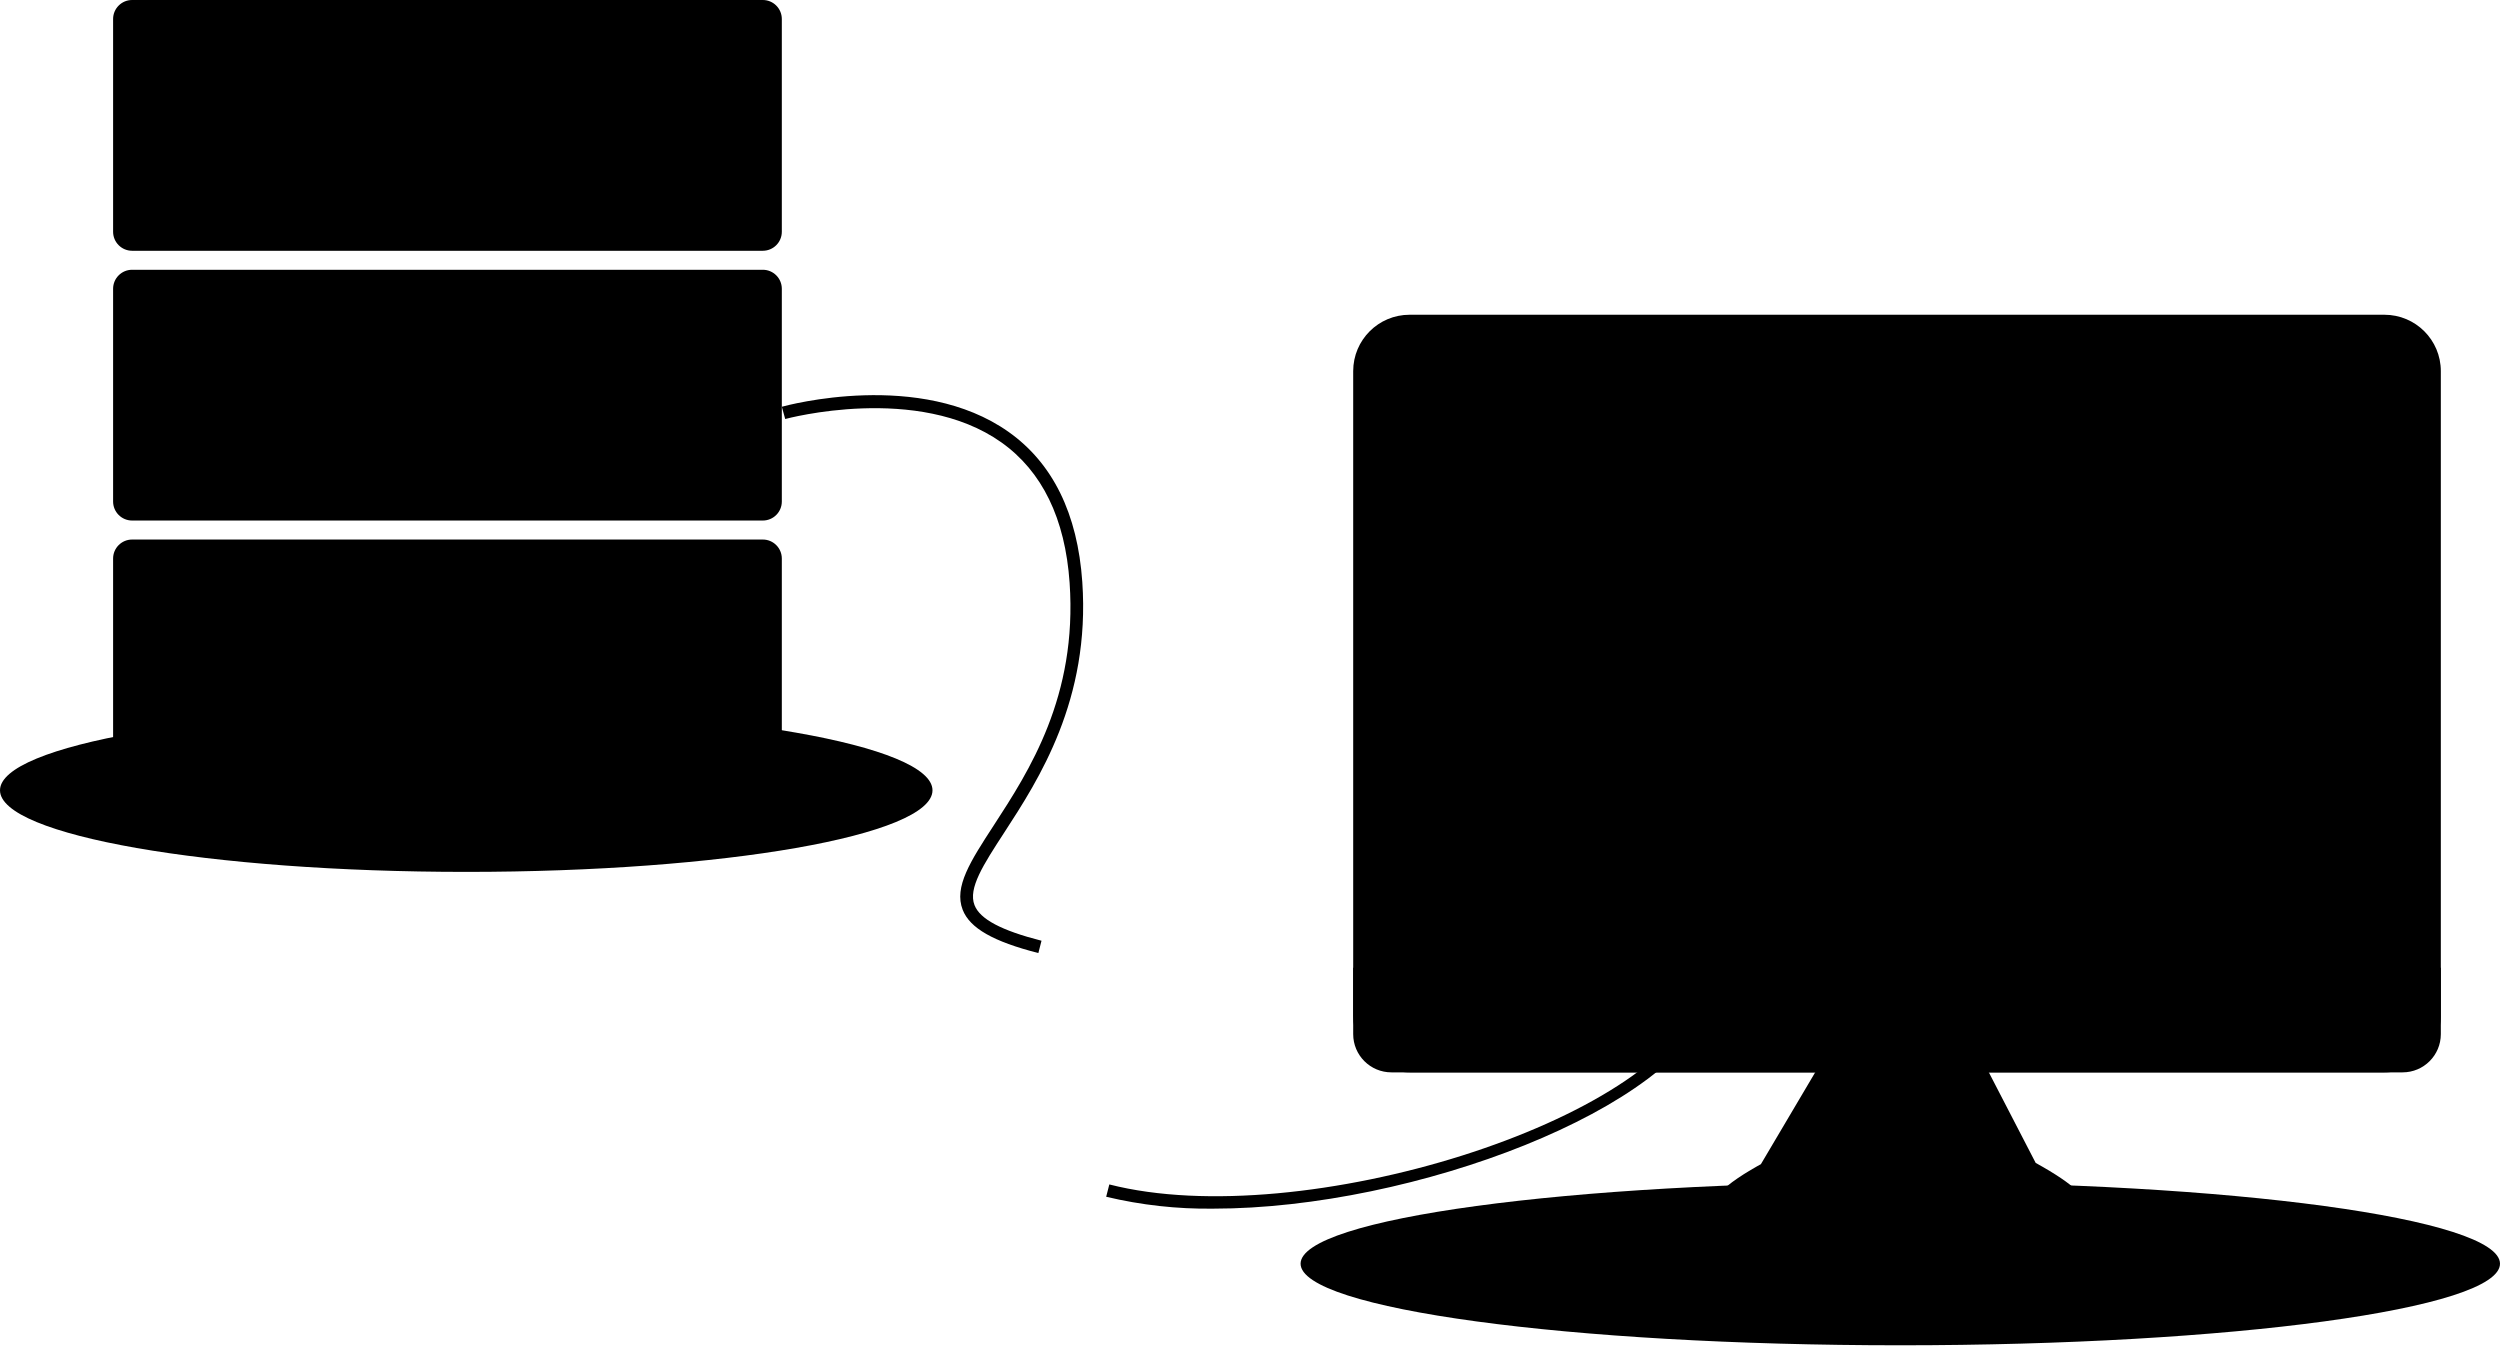
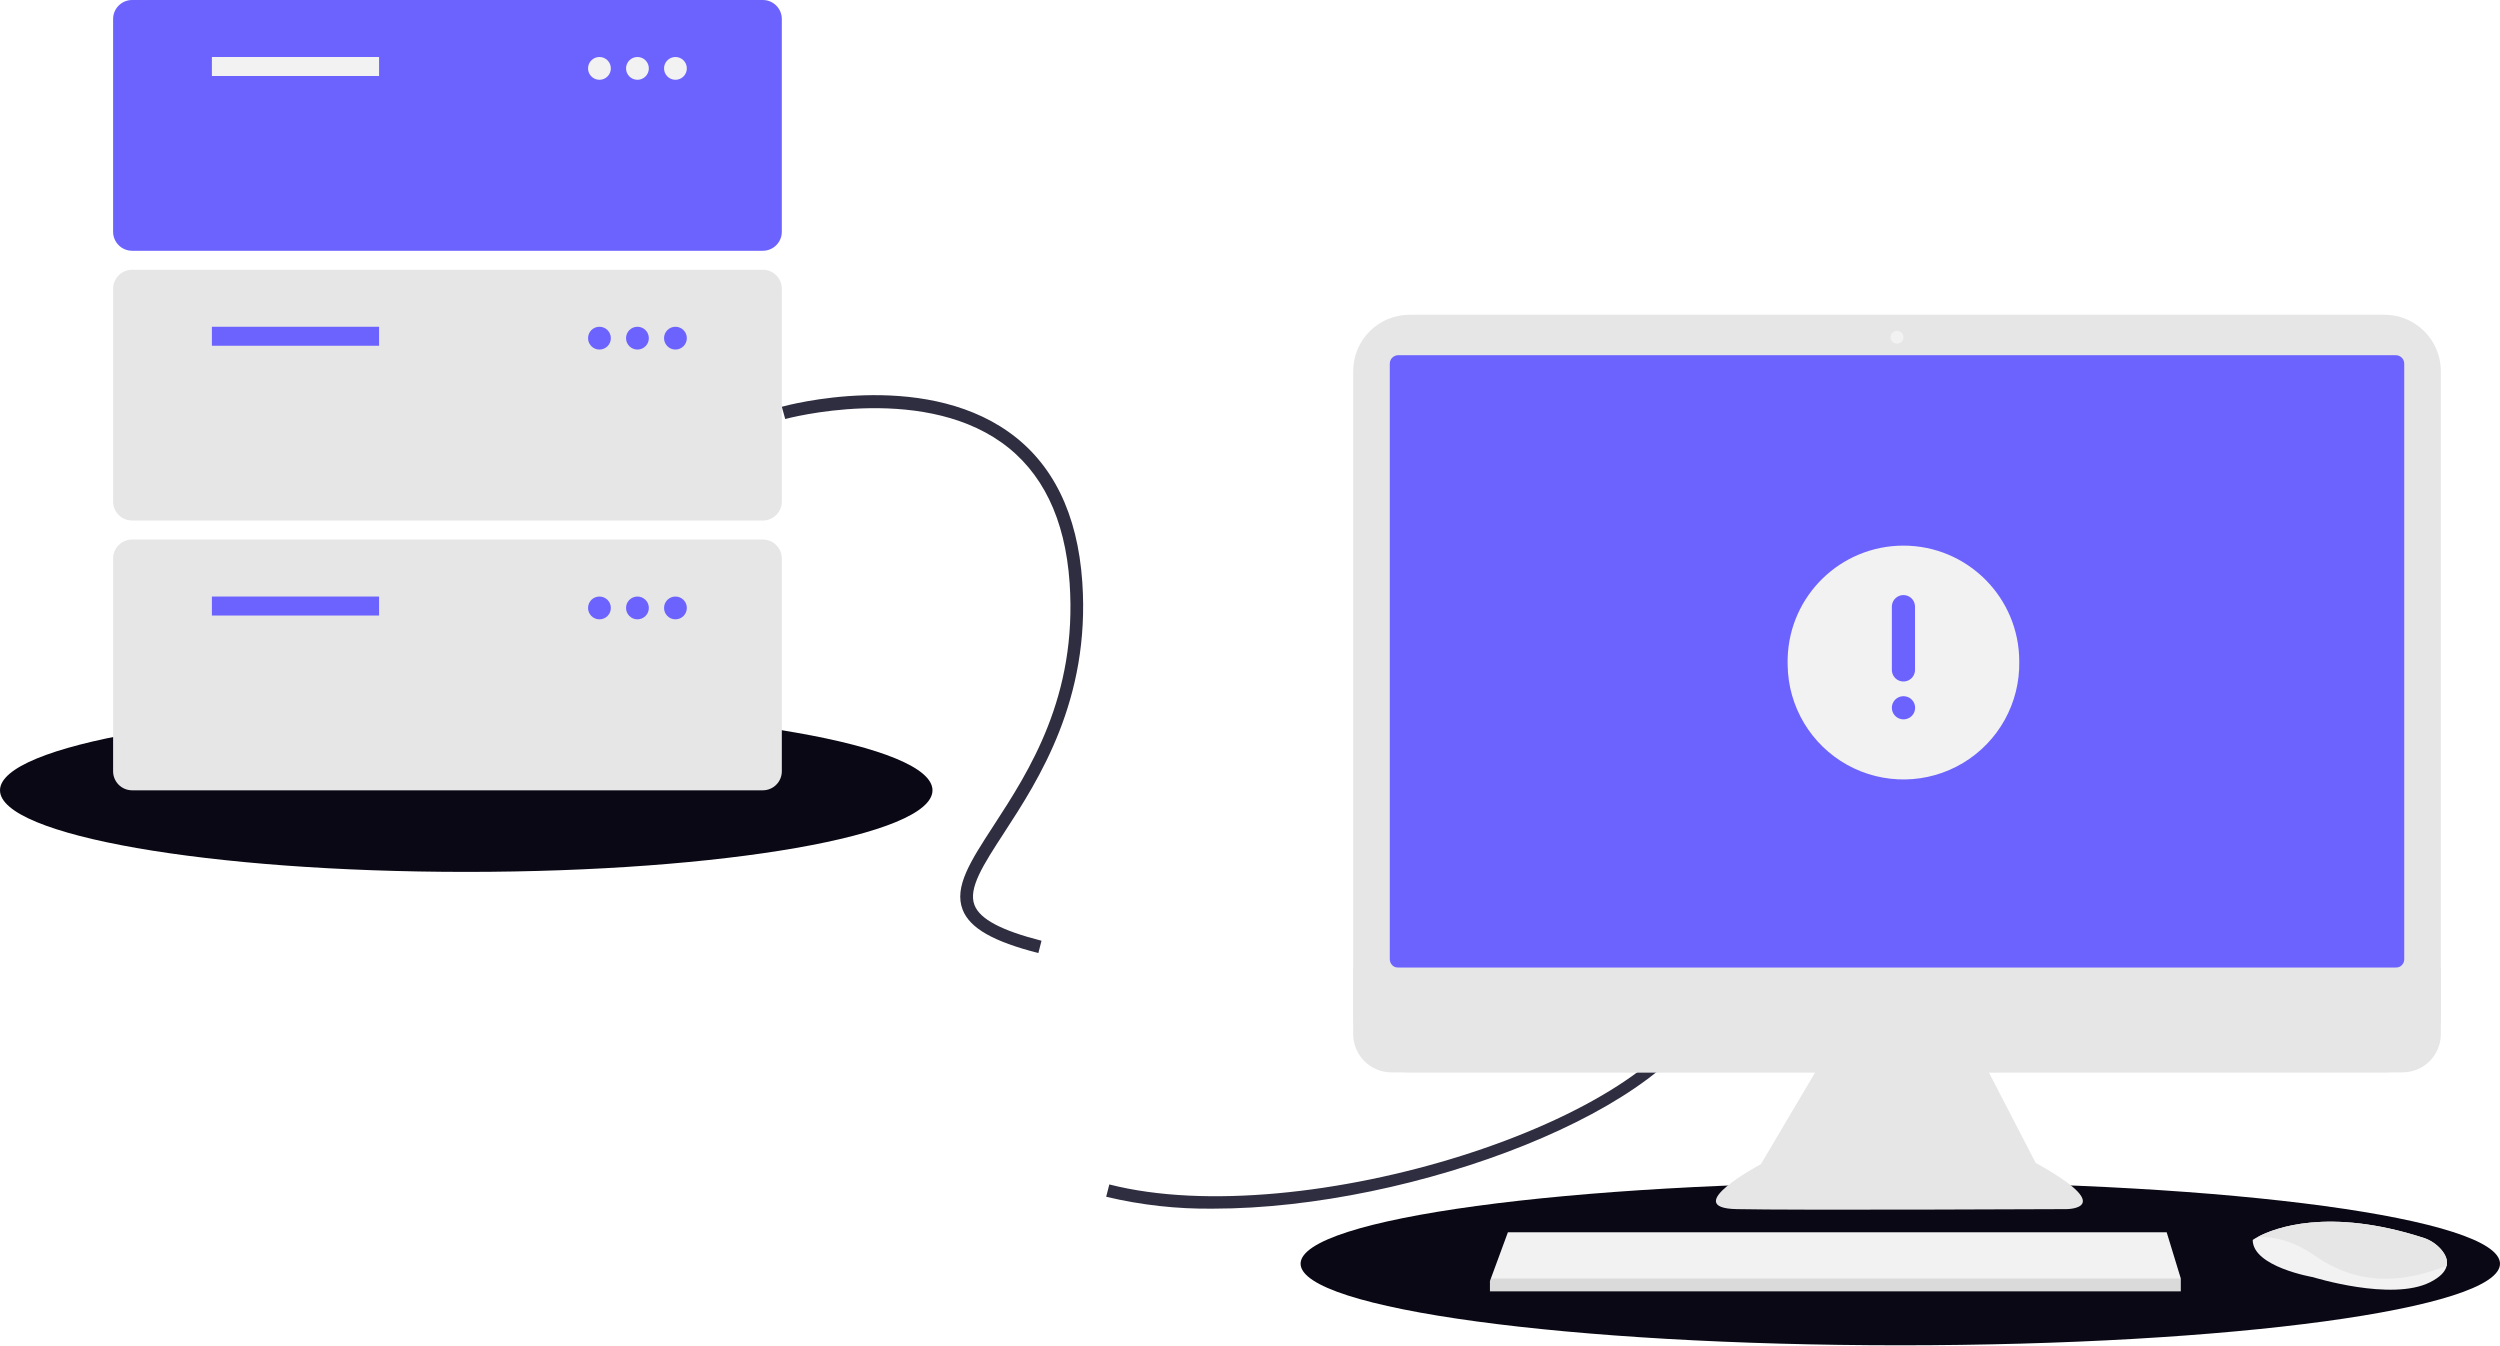
<svg xmlns="http://www.w3.org/2000/svg" width="800" height="430.493" viewBox="0 0 800 430.493" role="img" artist="Katerina Limpitsouni" source="https://undraw.co/">
  <g transform="translate(-368.866 -254.661)">
-     <ellipse cx="149.199" cy="26.107" rx="149.199" ry="26.107" transform="translate(368.866 481.453)" fill="currentColor" />
-     <ellipse cx="191.906" cy="26.107" rx="191.906" ry="26.107" transform="translate(785.054 632.939)" fill="currentColor" />
-     <path d="M527.508,703.017a139.876,139.876,0,0,1-34.251-3.807l1.007-3.942c61.693,15.766,176.375-20.484,188.785-59.673l3.879,1.228C676.145,670.877,591.731,703.017,527.508,703.017Z" transform="translate(229.585 -61.587)" fill="currentColor" />
-     <path d="M422.29,529.663c-14.453-3.693-21.922-7.965-24.218-13.849-2.856-7.316,2.5-15.561,9.919-26.972,11.315-17.409,26.811-41.252,24.3-77.646-1.418-20.568-8.78-35.7-21.879-44.978-26.656-18.878-68.707-7.567-69.129-7.451l-1.085-3.921c1.8-.5,44.3-11.949,72.551,8.041,14.153,10.017,22.094,26.176,23.6,48.028,2.6,37.751-13.977,63.262-24.949,80.143-6.756,10.394-11.637,17.9-9.54,23.275,1.748,4.477,8.559,8.1,21.436,11.386Z" transform="translate(278.852 29.977)" fill="currentColor" />
-     <path d="M816.039,661.123,795.384,696.05s-26.3,13.971-7.807,14.382,105.6,0,105.6,0,16.847,0-9.862-14.793l-19.389-37.478Z" transform="translate(136.968 -68.851)" fill="currentColor" />
-     <rect width="348.044" height="242.439" rx="18.046" transform="translate(801.887 355.38)" fill="currentColor" />
-     <path d="M2.712,0h319.2a2.712,2.712,0,0,1,2.712,2.712V193.294a2.712,2.712,0,0,1-2.712,2.712H2.712A2.712,2.712,0,0,1,0,193.294V2.712A2.712,2.712,0,0,1,2.712,0Z" transform="translate(813.598 368.323)" fill="currentColor" />
-     <circle cx="2.055" cy="2.055" r="2.055" transform="translate(973.854 360.516)" fill="currentColor" />
-     <path d="M957.868,621.322v21.252a12.236,12.236,0,0,1-12.239,12.237H622.061a12.236,12.236,0,0,1-12.237-12.239V621.322Z" transform="translate(192.063 -56.993)" fill="currentColor" />
-     <path d="M864.04,660.444v4.109H642.968v-3.288l.3-.822,5.449-14.793h210.8Z" transform="translate(202.681 3.326)" fill="currentColor" />
-     <path d="M1096.367,755.317c-.4,1.722-1.923,3.538-5.358,5.256-12.327,6.164-37.393-1.644-37.393-1.644s-19.313-3.287-19.313-11.917a15.428,15.428,0,0,1,1.693-1.007c5.183-2.742,22.367-9.508,52.837.286a12.709,12.709,0,0,1,5.792,3.8C1095.859,751.534,1096.828,753.367,1096.367,755.317Z" transform="translate(55.429 -95.57)" fill="currentColor" />
-     <path d="M1097.171,755.317c-15.089,5.782-28.538,6.213-42.34-3.374-6.961-4.832-13.285-6.028-18.031-5.938,5.183-2.742,22.367-9.508,52.837.286a12.708,12.708,0,0,1,5.792,3.8C1096.663,751.534,1097.631,753.367,1097.171,755.317Z" transform="translate(54.626 -95.57)" fill="currentColor" />
+     <ellipse cx="149.199" cy="26.107" rx="149.199" ry="26.107" transform="translate(368.866 481.453)" fill="#090814" />
+     <ellipse cx="191.906" cy="26.107" rx="191.906" ry="26.107" transform="translate(785.054 632.939)" fill="#090814" />
+     <path d="M527.508,703.017a139.876,139.876,0,0,1-34.251-3.807l1.007-3.942c61.693,15.766,176.375-20.484,188.785-59.673l3.879,1.228C676.145,670.877,591.731,703.017,527.508,703.017Z" transform="translate(229.585 -61.587)" fill="#2f2e41" />
+     <path d="M422.29,529.663c-14.453-3.693-21.922-7.965-24.218-13.849-2.856-7.316,2.5-15.561,9.919-26.972,11.315-17.409,26.811-41.252,24.3-77.646-1.418-20.568-8.78-35.7-21.879-44.978-26.656-18.878-68.707-7.567-69.129-7.451l-1.085-3.921c1.8-.5,44.3-11.949,72.551,8.041,14.153,10.017,22.094,26.176,23.6,48.028,2.6,37.751-13.977,63.262-24.949,80.143-6.756,10.394-11.637,17.9-9.54,23.275,1.748,4.477,8.559,8.1,21.436,11.386Z" transform="translate(278.852 29.977)" fill="#2f2e41" />
+     <path d="M816.039,661.123,795.384,696.05s-26.3,13.971-7.807,14.382,105.6,0,105.6,0,16.847,0-9.862-14.793l-19.389-37.478Z" transform="translate(136.968 -68.851)" fill="#e6e6e6" />
+     <rect width="348.044" height="242.439" rx="18.046" transform="translate(801.887 355.38)" fill="#e6e6e6" />
+     <path d="M2.712,0h319.2a2.712,2.712,0,0,1,2.712,2.712V193.294a2.712,2.712,0,0,1-2.712,2.712H2.712A2.712,2.712,0,0,1,0,193.294V2.712A2.712,2.712,0,0,1,2.712,0Z" transform="translate(813.598 368.323)" fill="#6c63ff" />
+     <circle cx="2.055" cy="2.055" r="2.055" transform="translate(973.854 360.516)" fill="#f2f2f2" />
+     <path d="M957.868,621.322v21.252a12.236,12.236,0,0,1-12.239,12.237H622.061a12.236,12.236,0,0,1-12.237-12.239V621.322Z" transform="translate(192.063 -56.993)" fill="#e6e6e6" />
+     <path d="M864.04,660.444v4.109H642.968v-3.288l.3-.822,5.449-14.793h210.8Z" transform="translate(202.681 3.326)" fill="#f2f2f2" />
+     <path d="M1096.367,755.317c-.4,1.722-1.923,3.538-5.358,5.256-12.327,6.164-37.393-1.644-37.393-1.644s-19.313-3.287-19.313-11.917a15.428,15.428,0,0,1,1.693-1.007c5.183-2.742,22.367-9.508,52.837.286a12.709,12.709,0,0,1,5.792,3.8C1095.859,751.534,1096.828,753.367,1096.367,755.317Z" transform="translate(55.429 -95.57)" fill="#f2f2f2" />
+     <path d="M1097.171,755.317c-15.089,5.782-28.538,6.213-42.34-3.374-6.961-4.832-13.285-6.028-18.031-5.938,5.183-2.742,22.367-9.508,52.837.286a12.708,12.708,0,0,1,5.792,3.8C1096.663,751.534,1097.631,753.367,1097.171,755.317Z" transform="translate(54.626 -95.57)" fill="#e6e6e6" />
    <path d="M864.04,667.466v4.109H642.968v-3.288l.3-.822Z" transform="translate(202.681 -3.696)" opacity="0.1" />
-     <path d="M794.285,488.635H592.452a6.086,6.086,0,0,1-6.079-6.079V414.467a6.086,6.086,0,0,1,6.079-6.079H794.285a6.086,6.086,0,0,1,6.079,6.079v68.088A6.086,6.086,0,0,1,794.285,488.635Z" transform="translate(-181.314 -153.727)" fill="currentColor" />
-     <rect width="53.498" height="6.079" transform="translate(436.671 272.899)" fill="currentColor" />
-     <circle cx="3.648" cy="3.648" r="3.648" transform="translate(557.041 272.899)" fill="currentColor" />
-     <circle cx="3.648" cy="3.648" r="3.648" transform="translate(569.2 272.899)" fill="currentColor" />
-     <circle cx="3.648" cy="3.648" r="3.648" transform="translate(581.358 272.899)" fill="currentColor" />
-     <path d="M794.285,601.689H592.452a6.087,6.087,0,0,1-6.079-6.079V527.521a6.086,6.086,0,0,1,6.079-6.079H794.285a6.086,6.086,0,0,1,6.079,6.079v68.088A6.086,6.086,0,0,1,794.285,601.689Z" transform="translate(-181.314 -180.455)" fill="currentColor" />
-     <rect width="53.498" height="6.079" transform="translate(436.671 359.225)" fill="currentColor" />
-     <circle cx="3.648" cy="3.648" r="3.648" transform="translate(557.041 359.225)" fill="currentColor" />
-     <circle cx="3.648" cy="3.648" r="3.648" transform="translate(569.2 359.225)" fill="currentColor" />
-     <circle cx="3.648" cy="3.648" r="3.648" transform="translate(581.358 359.225)" fill="currentColor" />
-     <path d="M794.285,714.743H592.452a6.087,6.087,0,0,1-6.079-6.079V640.575a6.086,6.086,0,0,1,6.079-6.079H794.285a6.086,6.086,0,0,1,6.079,6.079v68.089A6.086,6.086,0,0,1,794.285,714.743Z" transform="translate(-181.314 -207.183)" fill="currentColor" />
-     <rect width="53.498" height="6.079" transform="translate(436.671 445.552)" fill="currentColor" />
-     <circle cx="3.648" cy="3.648" r="3.648" transform="translate(557.041 445.552)" fill="currentColor" />
-     <circle cx="3.648" cy="3.648" r="3.648" transform="translate(569.2 445.552)" fill="currentColor" />
-     <circle cx="3.648" cy="3.648" r="3.648" transform="translate(581.358 445.552)" fill="currentColor" />
+     <path d="M794.285,488.635H592.452a6.086,6.086,0,0,1-6.079-6.079V414.467a6.086,6.086,0,0,1,6.079-6.079H794.285a6.086,6.086,0,0,1,6.079,6.079v68.088A6.086,6.086,0,0,1,794.285,488.635Z" transform="translate(-181.314 -153.727)" fill="#6c63ff" />
+     <rect width="53.498" height="6.079" transform="translate(436.671 272.899)" fill="#f2f2f2" />
+     <circle cx="3.648" cy="3.648" r="3.648" transform="translate(557.041 272.899)" fill="#f2f2f2" />
+     <circle cx="3.648" cy="3.648" r="3.648" transform="translate(569.2 272.899)" fill="#f2f2f2" />
+     <circle cx="3.648" cy="3.648" r="3.648" transform="translate(581.358 272.899)" fill="#f2f2f2" />
+     <path d="M794.285,601.689H592.452a6.087,6.087,0,0,1-6.079-6.079V527.521a6.086,6.086,0,0,1,6.079-6.079H794.285a6.086,6.086,0,0,1,6.079,6.079v68.088A6.086,6.086,0,0,1,794.285,601.689Z" transform="translate(-181.314 -180.455)" fill="#e6e6e6" />
+     <rect width="53.498" height="6.079" transform="translate(436.671 359.225)" fill="#6c63ff" />
+     <circle cx="3.648" cy="3.648" r="3.648" transform="translate(557.041 359.225)" fill="#6c63ff" />
+     <circle cx="3.648" cy="3.648" r="3.648" transform="translate(569.2 359.225)" fill="#6c63ff" />
+     <circle cx="3.648" cy="3.648" r="3.648" transform="translate(581.358 359.225)" fill="#6c63ff" />
+     <path d="M794.285,714.743H592.452a6.087,6.087,0,0,1-6.079-6.079V640.575a6.086,6.086,0,0,1,6.079-6.079H794.285a6.086,6.086,0,0,1,6.079,6.079v68.089A6.086,6.086,0,0,1,794.285,714.743Z" transform="translate(-181.314 -207.183)" fill="#e6e6e6" />
+     <rect width="53.498" height="6.079" transform="translate(436.671 445.552)" fill="#6c63ff" />
+     <circle cx="3.648" cy="3.648" r="3.648" transform="translate(557.041 445.552)" fill="#6c63ff" />
+     <circle cx="3.648" cy="3.648" r="3.648" transform="translate(569.2 445.552)" fill="#6c63ff" />
+     <circle cx="3.648" cy="3.648" r="3.648" transform="translate(581.358 445.552)" fill="#6c63ff" />
    <g transform="translate(933.489 421.851)">
-       <path d="M0,0H88.949V88.949H0Z" fill="currentColor" />
-       <path d="M39.062,2A37.062,37.062,0,0,1,76.125,39.062a37.06,37.06,0,1,1-74.11,1.2L2,39.062l.015-1.038A37.061,37.061,0,0,1,39.062,2ZM39.1,50.181l-.471.026a3.706,3.706,0,0,0,0,7.361l.434.026.471-.026a3.706,3.706,0,0,0,0-7.361Zm-.037-32.362a3.706,3.706,0,0,0-3.68,3.272l-.026.434v20.25l.026.434a3.706,3.706,0,0,0,7.361,0l.026-.434V21.525l-.026-.434A3.706,3.706,0,0,0,39.062,17.819Z" transform="translate(5.412 5.412)" fill="currentColor" />
+       <path d="M0,0H88.949V88.949H0Z" fill="none" />
+       <path d="M39.062,2A37.062,37.062,0,0,1,76.125,39.062a37.06,37.06,0,1,1-74.11,1.2L2,39.062l.015-1.038A37.061,37.061,0,0,1,39.062,2ZM39.1,50.181l-.471.026a3.706,3.706,0,0,0,0,7.361l.434.026.471-.026a3.706,3.706,0,0,0,0-7.361Zm-.037-32.362a3.706,3.706,0,0,0-3.68,3.272l-.026.434v20.25l.026.434a3.706,3.706,0,0,0,7.361,0l.026-.434V21.525l-.026-.434A3.706,3.706,0,0,0,39.062,17.819Z" transform="translate(5.412 5.412)" fill="#f2f2f2" />
    </g>
  </g>
</svg>
